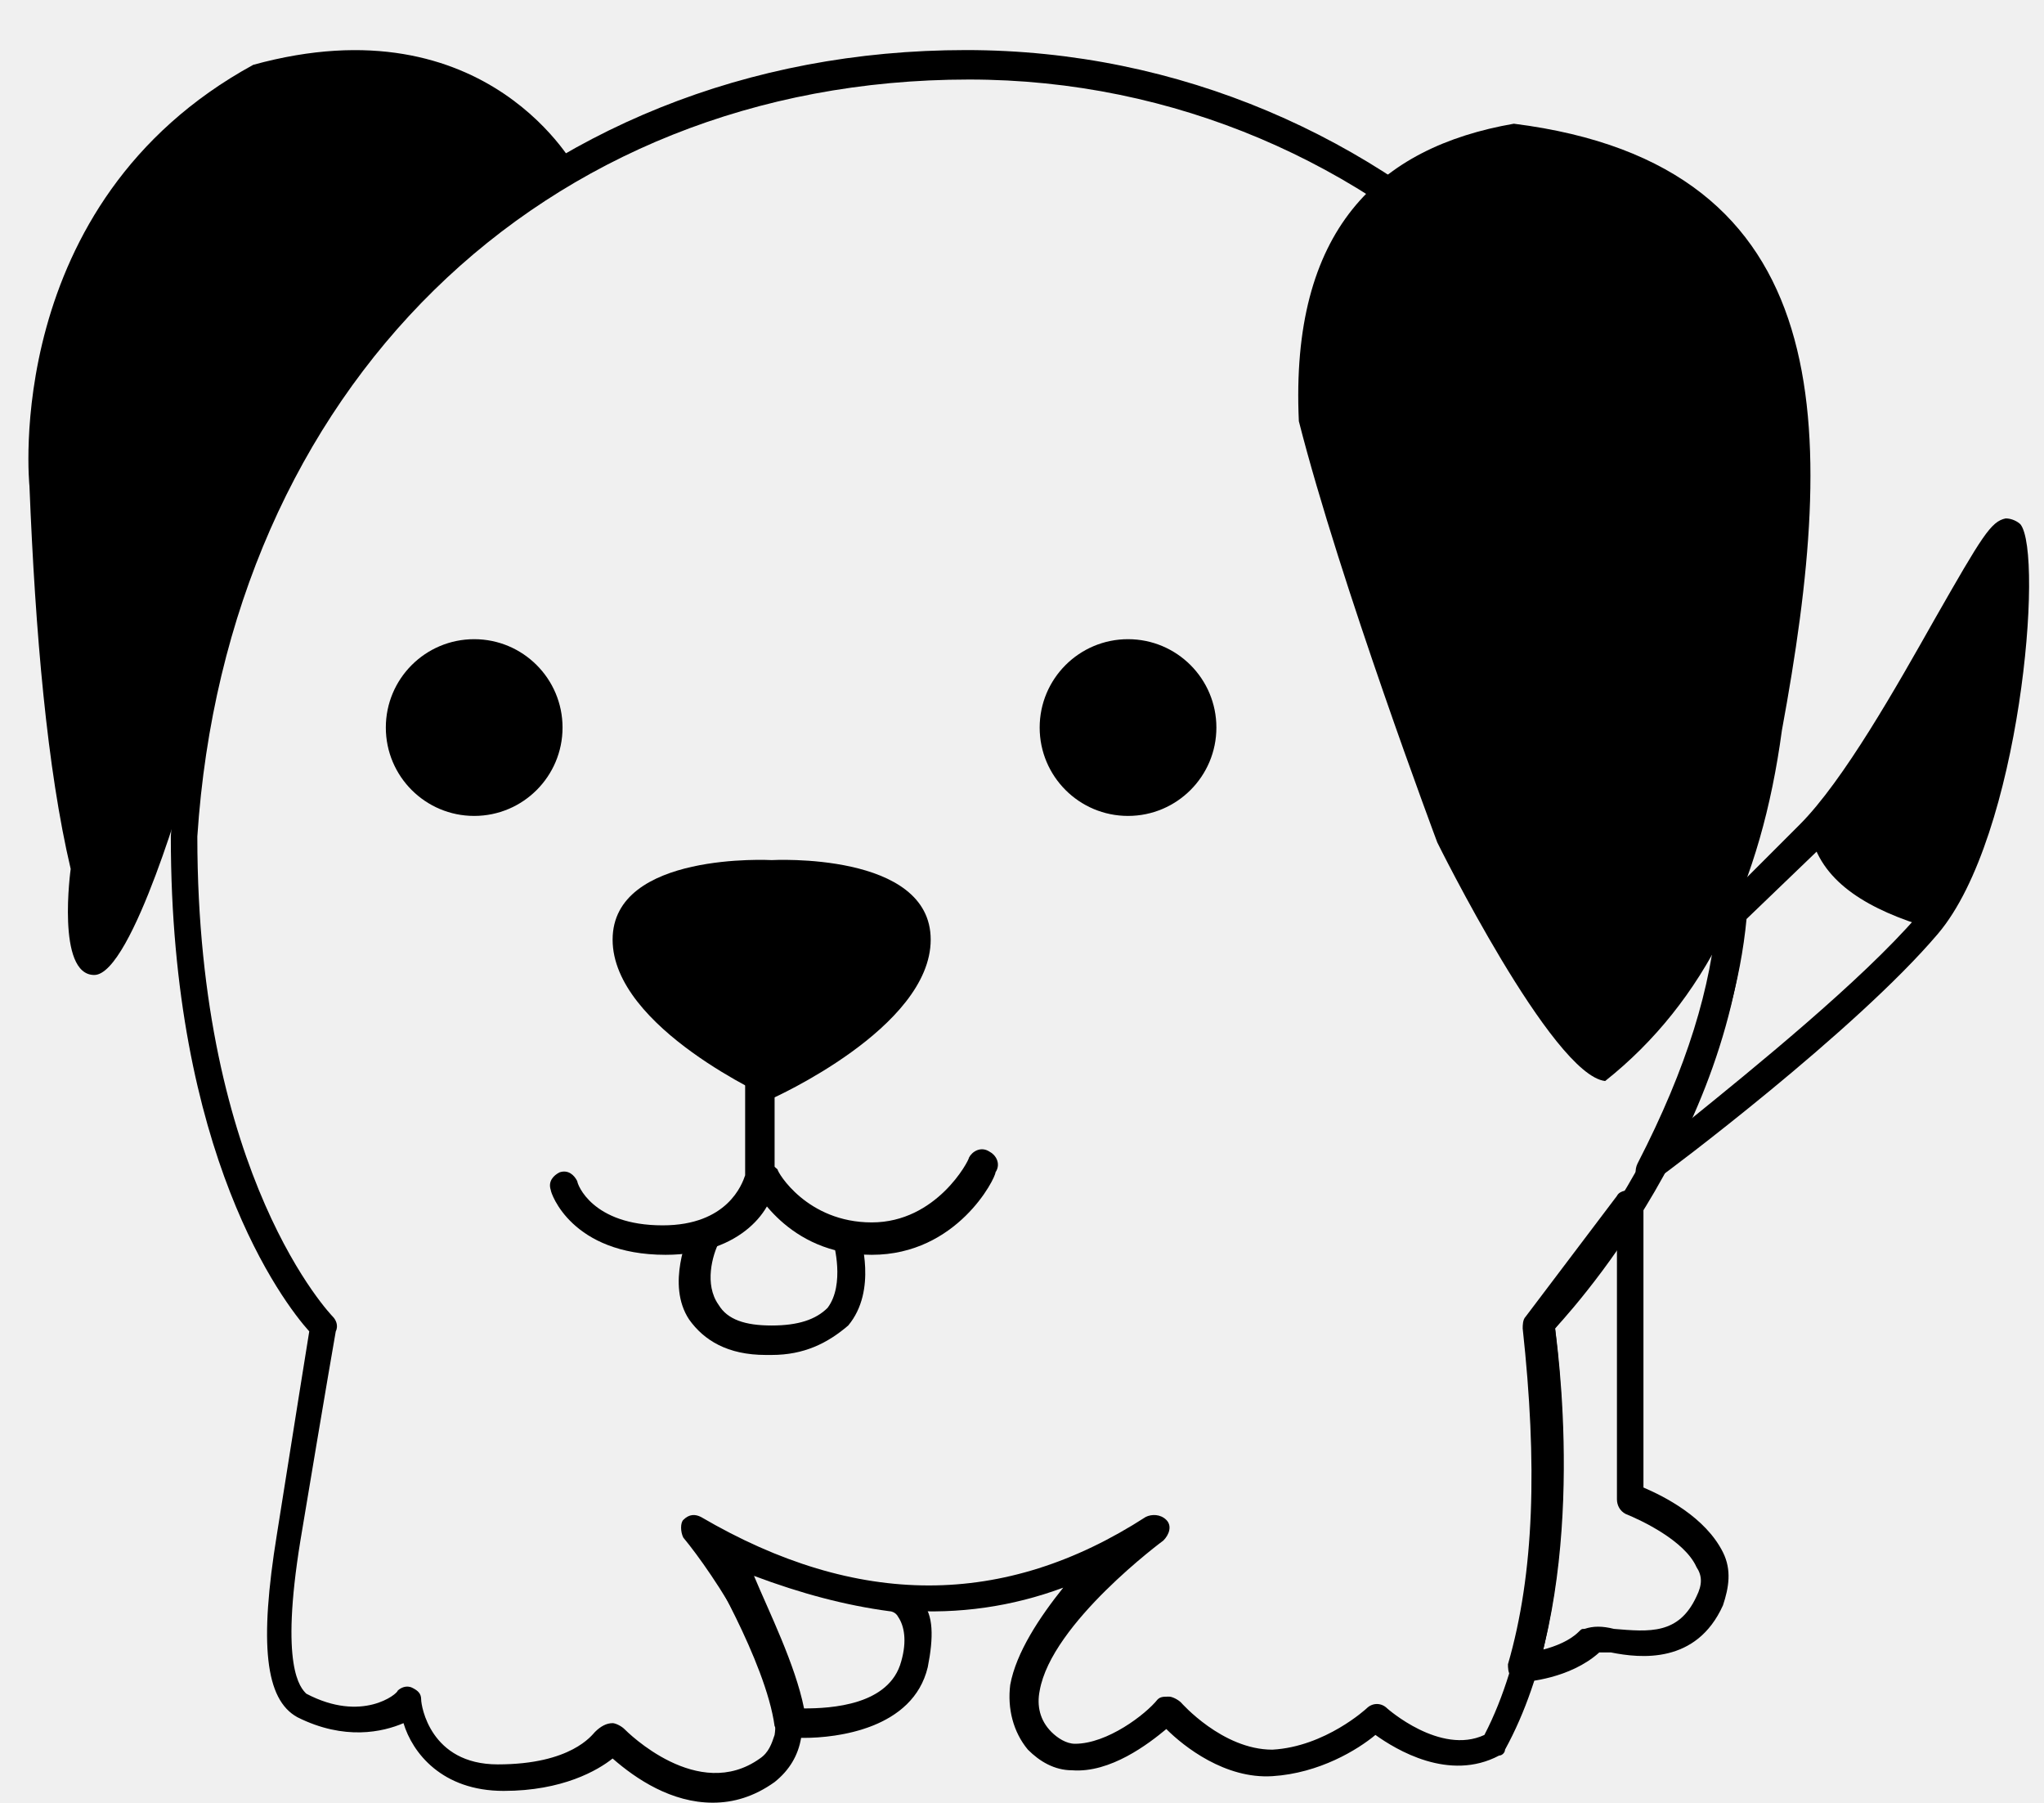
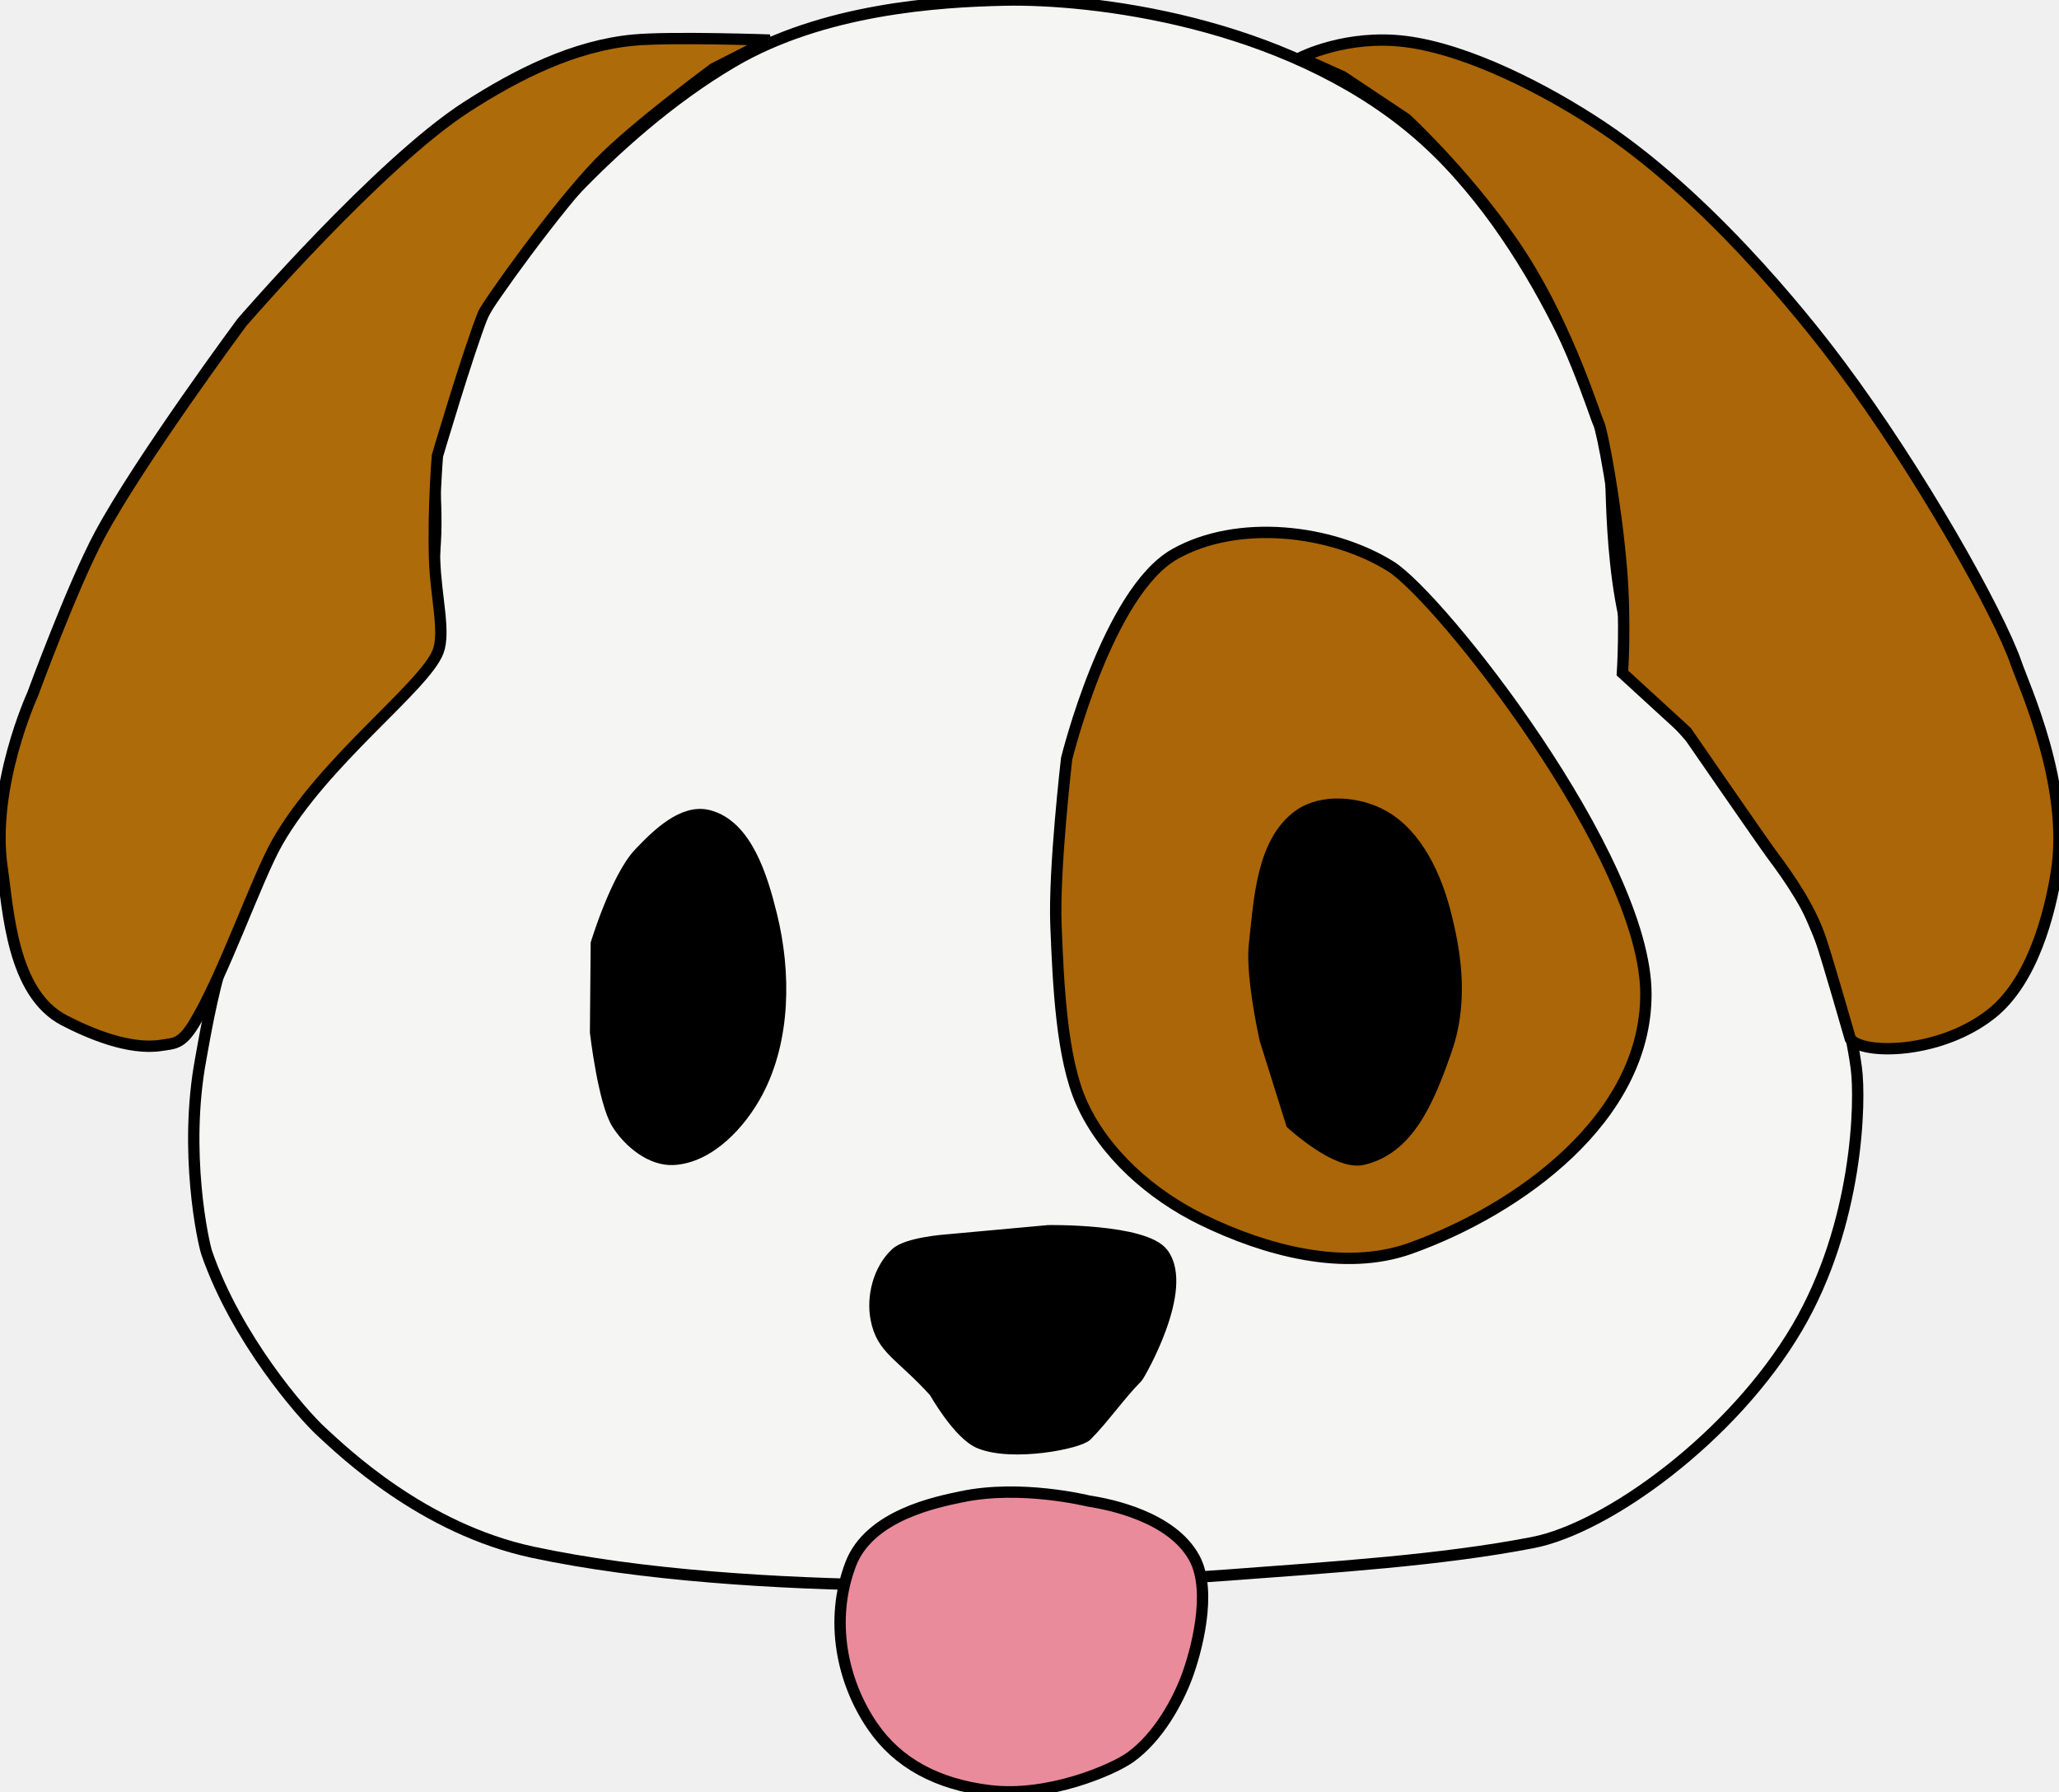
- <svg xmlns="http://www.w3.org/2000/svg" version="1.1" x="0px" y="0px" viewBox="15.3 20.4 69.4 61.2" style="enable-background:new 0 0 100 100;">
-   <style type="text/css">
- 	.st0{fill:#231F20;}
- 	.st1{fill:#FFFFFF;}
- 	.st2{fill:none;stroke:#FFFFFF;stroke-miterlimit:10;}
- 	.st3{fill:#FFFFFF;stroke:#FFFFFF;stroke-linecap:round;stroke-linejoin:round;stroke-miterlimit:10;}
- </style>
-   <g>
-     <path d="M39.5,81.6c-1.4,0-2.6-0.8-3.4-1.5c-0.5,0.4-1.7,1.1-3.7,1.1c-2.1,0-3.1-1.3-3.4-2.3c-0.7,0.3-2,0.6-3.6-0.2   c-1.1-0.6-1.3-2.5-0.7-6.2c0.7-4.4,1-6.3,1.1-6.9c-0.9-1-4.7-6-4.7-16.8C22,33,33.2,22.1,48.1,22.1c14.5,0,26.4,11.8,26.4,26.2   c1,8.8-5.3,16-6.4,17.2c0.2,1.5,1.1,9.2-1.7,14.3c0,0.1-0.1,0.2-0.2,0.2c-1.7,0.9-3.5-0.2-4.2-0.7c-0.6,0.5-1.9,1.3-3.5,1.4   c-1.6,0.1-3-1-3.6-1.6c-0.6,0.5-1.9,1.5-3.2,1.4c-0.6,0-1.1-0.3-1.5-0.7c-0.5-0.6-0.7-1.4-0.6-2.2c0.2-1.1,1-2.3,1.8-3.3   c-3.5,1.3-7.2,1-11-0.7c1,1.6,2.3,4.1,2.1,5.8c-0.1,0.6-0.4,1.1-0.9,1.5C40.9,81.4,40.2,81.6,39.5,81.6z M36.1,78.9   c0.1,0,0.3,0.1,0.4,0.2c0.1,0.1,2.5,2.5,4.6,1c0.3-0.2,0.4-0.5,0.5-0.8c0.3-1.9-2.1-5.5-3.1-6.7c-0.1-0.2-0.1-0.5,0-0.6   c0.2-0.2,0.4-0.2,0.6-0.1c5.3,3.1,10.3,3.1,15.1,0c0.2-0.1,0.5-0.1,0.7,0.1c0.2,0.2,0.1,0.5-0.1,0.7c0,0-3.8,2.8-4.2,5.1   c-0.1,0.5,0,1,0.4,1.4c0.2,0.2,0.5,0.4,0.8,0.4c1.1,0,2.4-1,2.8-1.5c0.1-0.1,0.2-0.1,0.4-0.1c0.1,0,0.3,0.1,0.4,0.2   c0,0,1.4,1.6,3.1,1.6c1.8-0.1,3.2-1.4,3.2-1.4c0.2-0.2,0.5-0.2,0.7,0c0,0,1.8,1.6,3.3,0.9c2.7-5.2,1.5-13.7,1.5-13.8   c0-0.2,0-0.3,0.1-0.4c0.1-0.1,7.3-7.6,6.3-16.6c0,0,0,0,0-0.1c0-13.9-11.4-25.3-25.4-25.3C33.7,23.1,23,33.6,22,48.8   c0,11.6,4.6,16.3,4.6,16.3c0.1,0.1,0.2,0.3,0.1,0.5c0,0-0.3,1.7-1.2,7.1c-0.7,4.3,0,5,0.2,5.2c1.9,1,3.1,0,3.1-0.1   c0.1-0.1,0.3-0.2,0.5-0.1c0.2,0.1,0.3,0.2,0.3,0.4c0,0.2,0.3,2.2,2.6,2.2c2.5,0,3.2-1,3.3-1.1C35.7,79,35.9,78.9,36.1,78.9   C36,78.9,36.1,78.9,36.1,78.9z" />
-     <path d="M34.9,26.2c0,0-3-5.8-11-3.6c-8.6,4.7-7.6,14.3-7.6,14.3c0.2,5,0.6,9.6,1.4,13c0,0-0.5,3.6,0.8,3.6c1.3,0,3.2-6.8,3.2-6.8   C20.6,45.3,26.1,28.7,34.9,26.2z" />
-     <circle cx="31.4" cy="45.1" r="3" />
-     <circle cx="53.6" cy="45.1" r="3" />
-     <path d="M46.9,52.3c0,3-5.4,5.4-5.4,5.4s-5.4-2.4-5.4-5.4c0-3,5.4-2.7,5.4-2.7S46.9,49.3,46.9,52.3z" />
-     <path d="M37.9,63c-3.2,0-3.9-2.1-3.9-2.2c-0.1-0.3,0.1-0.5,0.3-0.6c0.3-0.1,0.5,0.1,0.6,0.3c0,0.1,0.5,1.5,2.9,1.5   c2.2,0,2.7-1.4,2.8-1.7V57c0-0.3,0.2-0.5,0.5-0.5s0.5,0.2,0.5,0.5v3.4c0,0,0,0.1,0,0.1C41.6,61.4,40.5,63,37.9,63z" />
-     <path d="M44.9,63c-2.9,0-4-2.3-4.1-2.4c-0.1-0.2,0-0.5,0.2-0.7c0.2-0.1,0.5,0,0.7,0.2l0,0c0,0.1,1,1.8,3.2,1.8   c2.2,0,3.3-2.1,3.3-2.2c0.1-0.2,0.4-0.4,0.7-0.2c0.2,0.1,0.4,0.4,0.2,0.7C49.1,60.4,47.8,63,44.9,63z" />
-     <path d="M41.5,66.4c-0.1,0-0.1,0-0.2,0c-1.3,0-2.1-0.5-2.6-1.2c-0.8-1.2,0-2.9,0-3c0.1-0.3,0.4-0.4,0.7-0.3   c0.3,0.1,0.4,0.4,0.3,0.7c-0.2,0.4-0.5,1.4,0,2.1c0.3,0.5,0.9,0.7,1.8,0.7c0.9,0,1.5-0.2,1.9-0.6c0.6-0.8,0.2-2.2,0.2-2.2   c-0.1-0.3,0.1-0.5,0.3-0.6c0.3-0.1,0.5,0.1,0.6,0.3c0,0.1,0.6,1.9-0.4,3.1C43.4,66,42.6,66.4,41.5,66.4z" />
-     <path d="M66.7,24.6c-4.6,0.8-7.6,3.6-7.3,10.1c1.4,5.5,4.7,14.3,4.7,14.3s3.9,7.9,5.7,8.1c3.4-2.7,5.3-6.7,6-11.9   C77.7,34.9,77.8,26,66.7,24.6z" />
-     <path d="M71.3,60.6c-0.1,0-0.2,0-0.3-0.1c-0.2-0.1-0.2-0.4-0.1-0.6c1.7-3.3,2.5-6,2.7-8.5c0-0.1,0.1-0.2,0.1-0.3l2.7-2.7   c1.5-1.5,3.3-4.7,4.6-7c1.6-2.8,1.9-3.3,2.4-3.4c0.2,0,0.4,0.1,0.5,0.2v0c0.8,1,0,10.6-2.8,13.9c-2.8,3.3-9.2,8.1-9.5,8.3   C71.5,60.5,71.4,60.6,71.3,60.6z M74.6,51.6c-0.2,2.1-0.8,4.2-1.9,6.8c2.1-1.7,5.8-4.7,7.7-6.9c2.2-2.6,2.9-9.5,2.8-11.9   c-0.4,0.6-0.9,1.5-1.3,2.3c-1.4,2.5-3.1,5.6-4.7,7.2L74.6,51.6z" />
-     <path d="M83.5,38.6c-0.8,0-4.3,7.2-6.7,10.2c0.4,1.6,2,2.5,4,3.1C83.1,48.4,84.3,38.6,83.5,38.6z" />
-     <path d="M42.6,79.4c-0.3,0-0.5,0-0.5,0c-0.2,0-0.4-0.2-0.5-0.4c-0.3-2.2-2.4-5.7-2.4-5.7c-0.1-0.2-0.1-0.4,0.1-0.6   c0.1-0.2,0.4-0.2,0.6-0.1c1.9,0.9,3.8,1.4,5.7,1.6c0.1,0,0.6,0.1,1,0.6C47,75.2,47,76,46.8,77C46.3,79.1,43.7,79.4,42.6,79.4z    M42.6,78.4c0.9,0,2.9-0.1,3.3-1.6c0.2-0.7,0.1-1.2-0.1-1.5c-0.1-0.2-0.3-0.2-0.3-0.2c0,0,0,0,0,0c-1.5-0.2-3-0.6-4.6-1.2   C41.4,75.1,42.3,76.9,42.6,78.4z" />
-     <path d="M67,77.5c-0.2,0-0.3-0.1-0.4-0.2c-0.1-0.1-0.1-0.3-0.1-0.4c0.9-3.1,1-6.8,0.5-11.4c0-0.1,0-0.3,0.1-0.4l3.1-4.1   c0.1-0.2,0.4-0.2,0.6-0.2c0.2,0.1,0.3,0.3,0.3,0.5v9.6c0.7,0.3,2.1,1,2.7,2.2c0.3,0.6,0.2,1.2,0,1.8c-0.9,2-2.8,1.8-3.8,1.6   c-0.1,0-0.3,0-0.4,0C68.6,77.4,67.1,77.5,67,77.5z M68.1,65.5c0.5,4.3,0.3,7.9-0.4,10.9c0.4-0.1,0.9-0.3,1.2-0.6   c0.1-0.1,0.1-0.1,0.2-0.1c0.3-0.1,0.6-0.1,1,0c1.2,0.1,2.2,0.2,2.8-1.1c0.2-0.4,0.2-0.7,0-1c-0.4-0.9-1.9-1.6-2.4-1.8   c-0.2-0.1-0.3-0.3-0.3-0.5v-8.5L68.1,65.5z" />
-   </g>
+ <svg xmlns="http://www.w3.org/2000/svg" viewBox="154.856 75.511 181.572 158.026">
+   <path d="M 243.454 75.52 C 251.09 75.36 267.986 77.311 279.543 87.023 C 290.579 96.297 296.455 113.294 296.798 115.551 C 297.103 117.556 296.494 128.565 300 135.701 C 301.25 138.246 307.539 143.546 311.728 150.696 C 314.097 154.739 317.576 162.474 318.551 169.68 C 318.946 172.601 318.73 183.447 313.336 192.619 C 307.642 202.3 296.579 210.28 290.023 211.553 C 281.977 213.116 272.492 213.718 263.186 214.416 C 249.224 215.462 220.853 216.466 201.849 212.409 C 192.128 210.333 185.085 203.508 183.203 201.78 C 181.422 200.145 175.715 193.553 173.1 186.04 C 172.757 185.053 171.046 177.052 172.554 168.925 C 173.205 165.416 174.758 155.027 180.447 147.357 C 180.724 146.984 187.122 139.857 187.122 139.857 L 193.205 132.036 L 193.076 125.158 C 193.665 120.605 192.839 115.798 193.016 114.606 C 193.863 108.882 200 98.688 200 98.688 C 200 98.688 208.351 87.519 219.469 80.978 C 227.429 76.295 237.61 75.642 243.454 75.52 Z" style="stroke: rgb(0, 0, 0); fill: rgb(245, 245, 244);" />
+   <text x="183.206" y="184.16" style="white-space: pre; fill: rgb(51, 51, 51); font-family: sans-serif; font-size: 24px;"> </text>
+   <path d="M 258.454 124.38 C 252.531 127.726 248.916 142.421 248.916 142.421 C 248.916 142.421 247.78 152.197 247.974 157.095 C 248.183 162.372 248.473 168.849 250.236 172.775 C 252.256 177.273 256.423 180.911 260.855 183.073 C 266.404 185.78 273.387 187.688 279.202 185.613 C 288.804 182.187 300 174.126 300 163.187 C 300 151.121 281.835 128.149 277.471 125.445 C 272.222 122.192 263.982 121.257 258.454 124.38 Z" style="stroke: rgb(0, 0, 0); fill: rgb(170, 102, 8);" />
+   <path d="M 273.27 82.274 L 278.864 86.004 C 278.864 86.004 284.907 91.591 289.178 98.315 C 293.235 104.704 295.52 112.229 295.834 112.857 C 296.148 113.485 297.361 119.884 297.838 125.659 C 298.234 130.463 297.929 134.867 297.929 134.867 L 303.577 140.043 C 303.577 140.043 310.385 149.912 311.124 150.898 C 312.752 153.068 314.523 155.684 315.413 158.357 C 316.135 160.522 318.024 167.122 318.024 167.122 C 319.067 168.548 325.943 168.523 330.5 164.888 C 334.117 162.002 335.624 156.042 336.204 152.419 C 337.419 144.823 333.334 135.994 332.66 134.031 C 331.128 129.573 324.141 117.104 317.017 107.585 C 315.664 105.778 306.546 93.612 296.057 86.643 C 291.273 83.465 284.4 79.895 278.85 79.18 C 273.605 78.503 269.541 80.596 269.541 80.596 L 273.27 82.274 Z" style="stroke: rgb(0, 0, 0); fill: rgb(170, 102, 8);" />
+   <path d="M 222.732 79.045 L 217.797 81.553 C 217.797 81.553 210.818 86.684 207.715 89.882 C 203.854 93.861 197.767 102.467 197.481 103.183 C 196.13 106.56 193.432 115.706 193.432 115.706 C 193.432 115.706 193.04 120.292 193.183 124.903 C 193.282 128.085 194.15 131.279 193.484 132.987 C 192.271 136.102 183.406 142.594 179.309 149.796 C 177.466 153.037 174.53 161.609 171.942 165.831 C 170.845 167.621 170.215 167.522 169.099 167.7 C 166.23 168.156 162.686 166.615 160.536 165.506 C 155.899 163.116 155.584 155.705 155.048 152.102 C 153.98 144.92 157.727 136.764 157.727 136.764 C 157.727 136.764 161.258 127.126 163.684 122.624 C 167.239 116.028 176.188 103.943 176.188 103.943 C 176.188 103.943 188.318 89.89 196.017 84.932 C 200.466 82.067 205.49 79.527 210.76 79.045 C 214.081 78.741 222.732 79.045 222.732 79.045 Z" style="stroke: rgb(0, 0, 0); fill: rgb(173, 107, 9);" />
+   <path d="M 211.235 150.762 C 209.214 152.891 207.444 158.711 207.444 158.711 L 207.376 166.556 C 207.376 166.556 208.084 172.696 209.286 174.611 C 210.328 176.271 212.297 177.869 214.254 177.758 C 217.415 177.579 220.176 174.603 221.655 171.803 C 224.088 167.198 224.136 161.284 222.888 156.227 C 222.059 152.867 220.697 148.322 217.349 147.447 C 215.106 146.861 212.831 149.081 211.235 150.762 Z" style="stroke: rgb(0, 0, 0);" />
+   <path d="M 233.873 186.04 C 232.351 187.446 231.74 189.855 232.124 191.836 C 232.646 194.529 234.243 194.915 237.275 198.256 C 237.275 198.256 239.383 202.006 241.233 202.767 C 244.15 203.967 249.981 202.797 250.674 202.105 C 252.172 200.607 253.626 198.49 255.146 196.971 C 255.3 196.817 259.776 189.142 257.389 186.04 C 255.759 183.921 247.319 184.052 247.319 184.052 L 238.252 184.88 C 238.252 184.88 234.865 185.124 233.873 186.04 Z" style="stroke: rgb(0, 0, 0);" />
+   <path d="M 239.643 207.516 C 237.496 207.968 231.514 209.123 229.865 213.48 C 228.003 218.401 229.091 223.803 231.811 227.764 C 234.032 230.999 237.49 232.871 242.127 233.436 C 247.306 234.067 253.038 231.577 254.559 230.473 C 257.008 228.694 258.691 225.599 259.519 223.386 C 260.3 221.3 261.811 215.897 260.172 212.905 C 258.184 209.275 252.741 208.179 250.858 207.89 C 250.75 207.873 244.903 206.41 239.643 207.516 Z" style="stroke: rgb(0, 0, 0); fill: rgb(233, 139, 154);" />
+   <path d="M 269.437 147.387 C 266.135 149.721 265.922 154.835 265.48 158.854 C 265.26 160.852 265.846 164.282 266.194 166.058 C 266.331 166.756 266.431 167.199 266.431 167.199 L 268.755 174.611 C 268.755 174.611 272.739 178.285 275.014 177.758 C 278.994 176.837 280.781 172.806 282.432 168.001 C 284.023 163.372 282.97 158.708 282.358 156.227 C 281.529 152.867 279.842 149.13 276.819 147.447 C 274.669 146.25 271.447 145.967 269.437 147.387 Z" style="stroke: rgb(0, 0, 0);" />
</svg>
